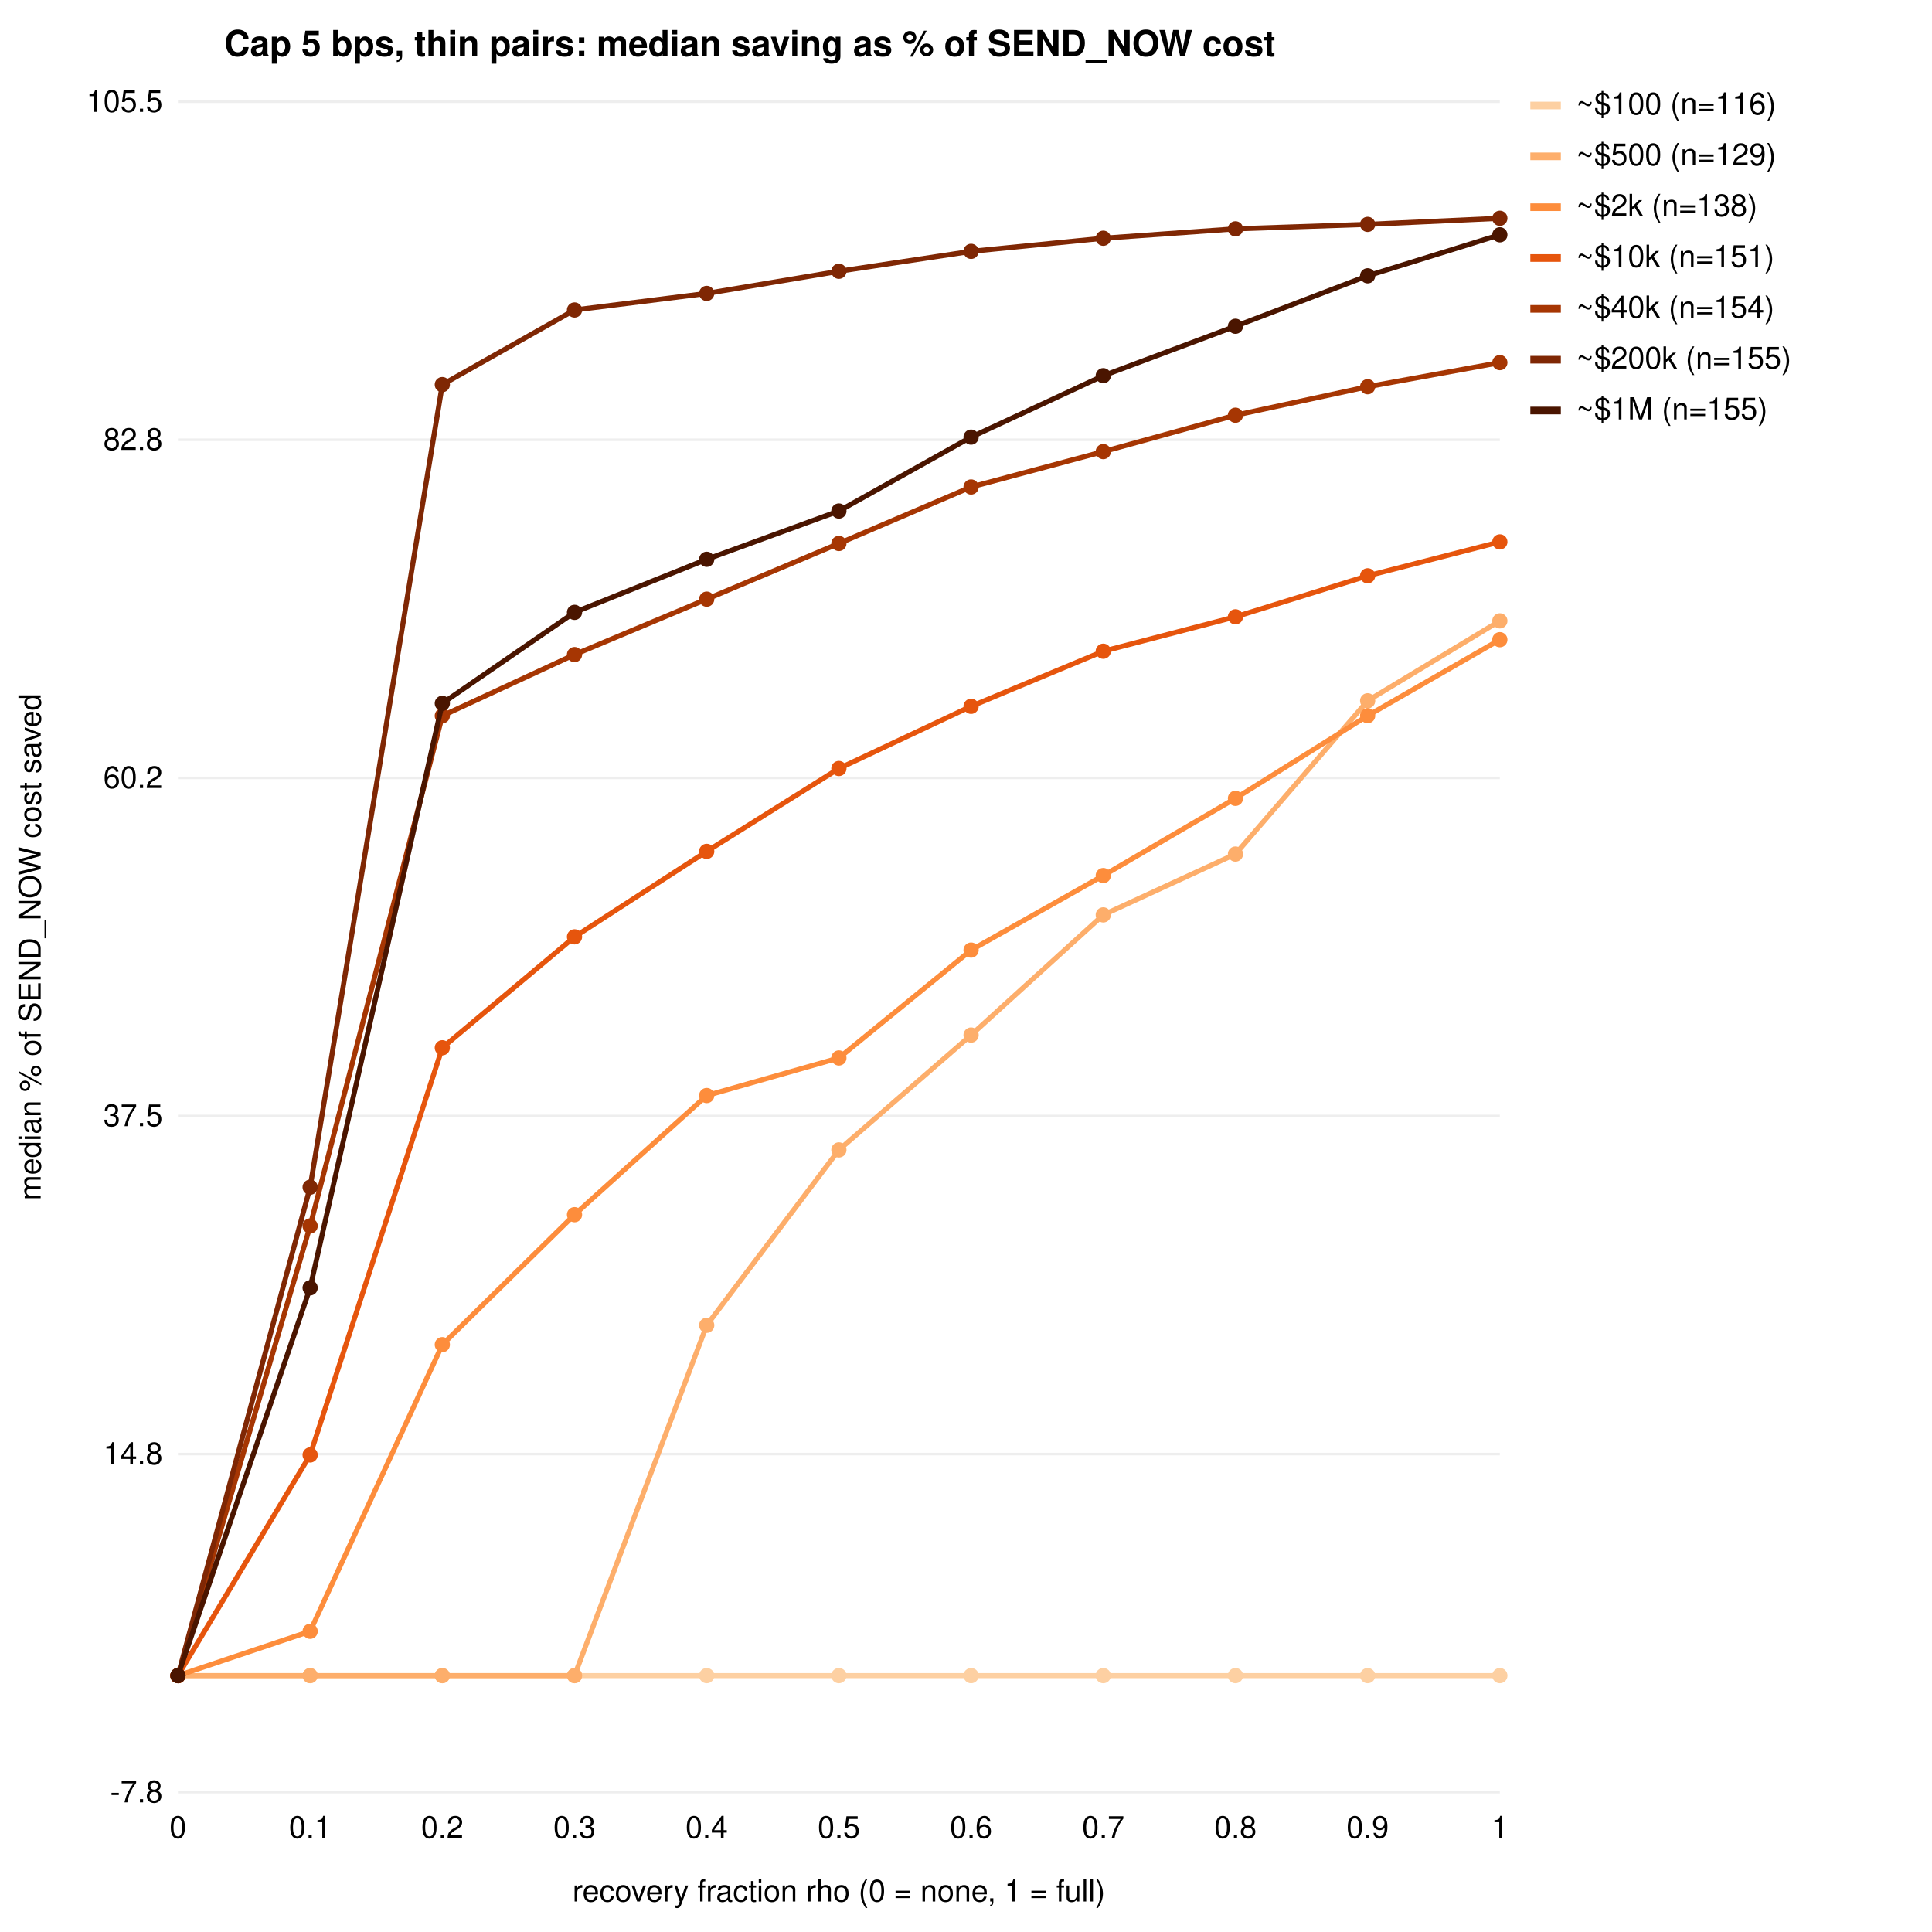
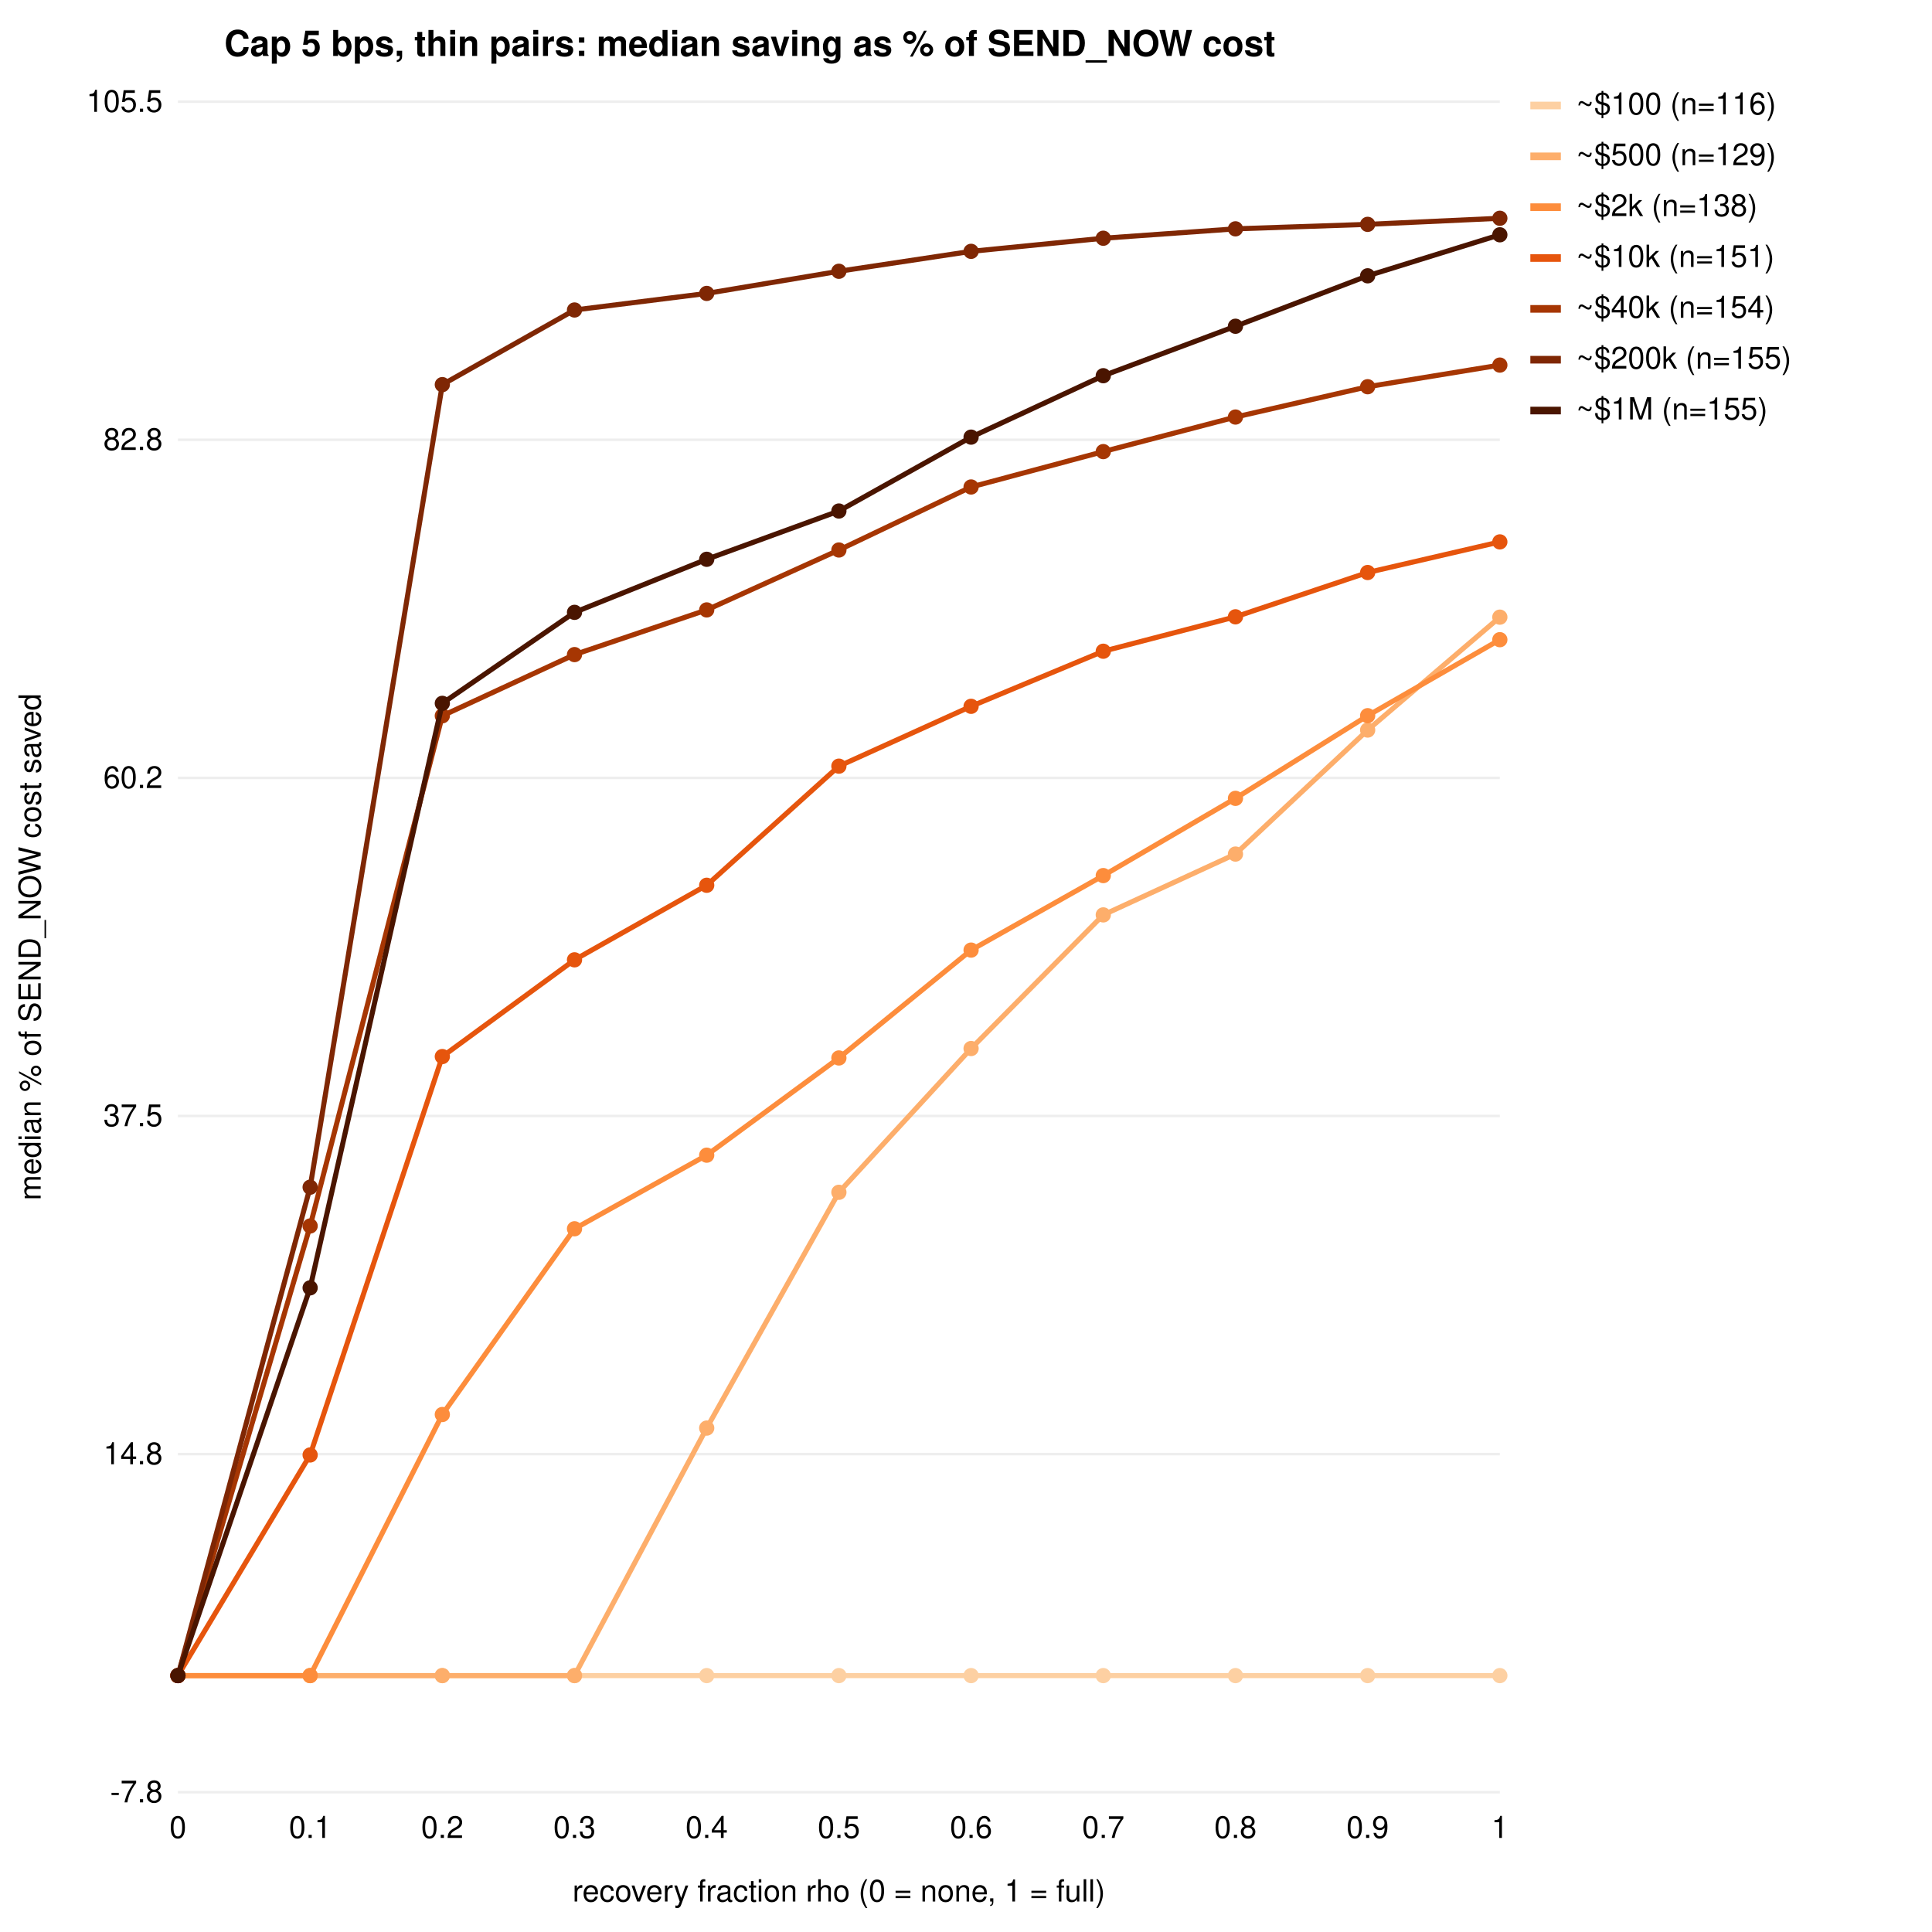
<svg xmlns="http://www.w3.org/2000/svg" width="760" height="760" font-family="Helvetica,Arial,sans-serif" font-size="12">
  <rect width="100%" height="100%" fill="white" />
  <text x="295" y="22" text-anchor="middle" font-size="14" font-weight="bold">Cap 5 bps, thin pairs: median saving as % of SEND_NOW cost</text>
  <line x1="70" x2="590" y1="705" y2="705" stroke="#eee" />
  <text x="64" y="709" text-anchor="end">-7.8</text>
  <line x1="70" x2="590" y1="572" y2="572" stroke="#eee" />
  <text x="64" y="576" text-anchor="end">14.8</text>
  <line x1="70" x2="590" y1="439" y2="439" stroke="#eee" />
  <text x="64" y="443" text-anchor="end">37.5</text>
  <line x1="70" x2="590" y1="306" y2="306" stroke="#eee" />
  <text x="64" y="310" text-anchor="end">60.2</text>
  <line x1="70" x2="590" y1="173" y2="173" stroke="#eee" />
  <text x="64" y="177" text-anchor="end">82.8</text>
  <line x1="70" x2="590" y1="40" y2="40" stroke="#eee" />
  <text x="64" y="44" text-anchor="end">105.5</text>
  <line x1="70" x2="590" y1="659.138" y2="659.138" stroke="#999" />
  <text x="70" y="723" text-anchor="middle">0</text>
  <text x="122" y="723" text-anchor="middle">0.1</text>
  <text x="174" y="723" text-anchor="middle">0.2</text>
  <text x="226" y="723" text-anchor="middle">0.3</text>
  <text x="278" y="723" text-anchor="middle">0.4</text>
  <text x="330" y="723" text-anchor="middle">0.5</text>
  <text x="382" y="723" text-anchor="middle">0.6</text>
  <text x="434" y="723" text-anchor="middle">0.7</text>
  <text x="486" y="723" text-anchor="middle">0.8</text>
  <text x="538" y="723" text-anchor="middle">0.9</text>
  <text x="590" y="723" text-anchor="middle">1</text>
  <text x="330" y="748" text-anchor="middle">recovery fraction rho (0 = none, 1 = full)</text>
  <text transform="translate(16,372.5) rotate(-90)" text-anchor="middle">median % of SEND_NOW cost saved</text>
  <polyline fill="none" stroke="#fdd0a2" stroke-width="2" points="70,659.138 122,659.138 174,659.138 226,659.138 278,659.138 330,659.138 382,659.138 434,659.138 486,659.138 538,659.138 590,659.138" />
  <circle cx="70" cy="659.138" r="3" fill="#fdd0a2" />
  <circle cx="122" cy="659.138" r="3" fill="#fdd0a2" />
  <circle cx="174" cy="659.138" r="3" fill="#fdd0a2" />
  <circle cx="226" cy="659.138" r="3" fill="#fdd0a2" />
  <circle cx="278" cy="659.138" r="3" fill="#fdd0a2" />
  <circle cx="330" cy="659.138" r="3" fill="#fdd0a2" />
  <circle cx="382" cy="659.138" r="3" fill="#fdd0a2" />
  <circle cx="434" cy="659.138" r="3" fill="#fdd0a2" />
  <circle cx="486" cy="659.138" r="3" fill="#fdd0a2" />
  <circle cx="538" cy="659.138" r="3" fill="#fdd0a2" />
  <circle cx="590" cy="659.138" r="3" fill="#fdd0a2" />
  <rect x="602" y="40" width="12" height="3" fill="#fdd0a2" />
  <text x="620" y="45">~$100 (n=116)</text>
-   <polyline fill="none" stroke="#fdae6b" stroke-width="2" points="70,659.138 122,659.138 174,659.138 226,659.138 278,521.331 330,452.348 382,407.164 434,359.897 486,335.969 538,275.672 590,244.232" />
+   <polyline fill="none" stroke="#fdae6b" stroke-width="2" points="70,659.138 122,659.138 174,659.138 226,659.138 278,561.769 330,469.021 382,412.465 434,359.897 486,335.969 538,287.187 590,242.771" />
  <circle cx="70" cy="659.138" r="3" fill="#fdae6b" />
  <circle cx="122" cy="659.138" r="3" fill="#fdae6b" />
  <circle cx="174" cy="659.138" r="3" fill="#fdae6b" />
  <circle cx="226" cy="659.138" r="3" fill="#fdae6b" />
-   <circle cx="278" cy="521.331" r="3" fill="#fdae6b" />
-   <circle cx="330" cy="452.348" r="3" fill="#fdae6b" />
-   <circle cx="382" cy="407.164" r="3" fill="#fdae6b" />
+   <circle cx="278" cy="561.769" r="3" fill="#fdae6b" />
+   <circle cx="330" cy="469.021" r="3" fill="#fdae6b" />
+   <circle cx="382" cy="412.465" r="3" fill="#fdae6b" />
  <circle cx="434" cy="359.897" r="3" fill="#fdae6b" />
  <circle cx="486" cy="335.969" r="3" fill="#fdae6b" />
-   <circle cx="538" cy="275.672" r="3" fill="#fdae6b" />
-   <circle cx="590" cy="244.232" r="3" fill="#fdae6b" />
+   <circle cx="538" cy="287.187" r="3" fill="#fdae6b" />
+   <circle cx="590" cy="242.771" r="3" fill="#fdae6b" />
  <rect x="602" y="60" width="12" height="3" fill="#fdae6b" />
  <text x="620" y="65">~$500 (n=129)</text>
-   <polyline fill="none" stroke="#fd8d3c" stroke-width="2" points="70,659.138 122,641.706 174,528.966 226,477.822 278,430.955 330,416.175 382,373.745 434,344.433 486,314.048 538,281.532 590,251.634" />
+   <polyline fill="none" stroke="#fd8d3c" stroke-width="2" points="70,659.138 122,659.138 174,556.434 226,483.37 278,454.417 330,416.175 382,373.745 434,344.433 486,314.048 538,281.532 590,251.634" />
  <circle cx="70" cy="659.138" r="3" fill="#fd8d3c" />
-   <circle cx="122" cy="641.706" r="3" fill="#fd8d3c" />
-   <circle cx="174" cy="528.966" r="3" fill="#fd8d3c" />
-   <circle cx="226" cy="477.822" r="3" fill="#fd8d3c" />
-   <circle cx="278" cy="430.955" r="3" fill="#fd8d3c" />
+   <circle cx="122" cy="659.138" r="3" fill="#fd8d3c" />
+   <circle cx="174" cy="556.434" r="3" fill="#fd8d3c" />
+   <circle cx="226" cy="483.37" r="3" fill="#fd8d3c" />
+   <circle cx="278" cy="454.417" r="3" fill="#fd8d3c" />
  <circle cx="330" cy="416.175" r="3" fill="#fd8d3c" />
  <circle cx="382" cy="373.745" r="3" fill="#fd8d3c" />
  <circle cx="434" cy="344.433" r="3" fill="#fd8d3c" />
  <circle cx="486" cy="314.048" r="3" fill="#fd8d3c" />
  <circle cx="538" cy="281.532" r="3" fill="#fd8d3c" />
  <circle cx="590" cy="251.634" r="3" fill="#fd8d3c" />
  <rect x="602" y="80" width="12" height="3" fill="#fd8d3c" />
  <text x="620" y="85">~$2k (n=138)</text>
-   <polyline fill="none" stroke="#e6550d" stroke-width="2" points="70,659.138 122,572.347 174,412.169 226,368.53 278,334.914 330,302.31 382,277.845 434,256.177 486,242.635 538,226.505 590,213.167" />
+   <polyline fill="none" stroke="#e6550d" stroke-width="2" points="70,659.138 122,572.347 174,415.622 226,377.573 278,348.242 330,301.387 382,277.845 434,256.177 486,242.635 538,225.214 590,213.167" />
  <circle cx="70" cy="659.138" r="3" fill="#e6550d" />
  <circle cx="122" cy="572.347" r="3" fill="#e6550d" />
-   <circle cx="174" cy="412.169" r="3" fill="#e6550d" />
-   <circle cx="226" cy="368.53" r="3" fill="#e6550d" />
-   <circle cx="278" cy="334.914" r="3" fill="#e6550d" />
-   <circle cx="330" cy="302.31" r="3" fill="#e6550d" />
+   <circle cx="174" cy="415.622" r="3" fill="#e6550d" />
+   <circle cx="226" cy="377.573" r="3" fill="#e6550d" />
+   <circle cx="278" cy="348.242" r="3" fill="#e6550d" />
+   <circle cx="330" cy="301.387" r="3" fill="#e6550d" />
  <circle cx="382" cy="277.845" r="3" fill="#e6550d" />
  <circle cx="434" cy="256.177" r="3" fill="#e6550d" />
  <circle cx="486" cy="242.635" r="3" fill="#e6550d" />
-   <circle cx="538" cy="226.505" r="3" fill="#e6550d" />
+   <circle cx="538" cy="225.214" r="3" fill="#e6550d" />
  <circle cx="590" cy="213.167" r="3" fill="#e6550d" />
  <rect x="602" y="100" width="12" height="3" fill="#e6550d" />
  <text x="620" y="105">~$10k (n=151)</text>
-   <polyline fill="none" stroke="#a63603" stroke-width="2" points="70,659.138 122,482.268 174,281.574 226,257.502 278,235.688 330,213.781 382,191.568 434,177.653 486,163.337 538,152.128 590,142.645" />
+   <polyline fill="none" stroke="#a63603" stroke-width="2" points="70,659.138 122,482.268 174,281.574 226,257.502 278,239.928 330,216.356 382,191.568 434,177.653 486,164.059 538,152.128 590,143.616" />
  <circle cx="70" cy="659.138" r="3" fill="#a63603" />
  <circle cx="122" cy="482.268" r="3" fill="#a63603" />
  <circle cx="174" cy="281.574" r="3" fill="#a63603" />
  <circle cx="226" cy="257.502" r="3" fill="#a63603" />
-   <circle cx="278" cy="235.688" r="3" fill="#a63603" />
-   <circle cx="330" cy="213.781" r="3" fill="#a63603" />
+   <circle cx="278" cy="239.928" r="3" fill="#a63603" />
+   <circle cx="330" cy="216.356" r="3" fill="#a63603" />
  <circle cx="382" cy="191.568" r="3" fill="#a63603" />
  <circle cx="434" cy="177.653" r="3" fill="#a63603" />
-   <circle cx="486" cy="163.337" r="3" fill="#a63603" />
+   <circle cx="486" cy="164.059" r="3" fill="#a63603" />
  <circle cx="538" cy="152.128" r="3" fill="#a63603" />
-   <circle cx="590" cy="142.645" r="3" fill="#a63603" />
+   <circle cx="590" cy="143.616" r="3" fill="#a63603" />
  <rect x="602" y="120" width="12" height="3" fill="#a63603" />
  <text x="620" y="125">~$40k (n=154)</text>
  <polyline fill="none" stroke="#7f2704" stroke-width="2" points="70,659.138 122,467.012 174,151.3 226,121.941 278,115.425 330,106.712 382,98.872 434,93.716 486,90.018 538,88.257 590,85.862" />
  <circle cx="70" cy="659.138" r="3" fill="#7f2704" />
  <circle cx="122" cy="467.012" r="3" fill="#7f2704" />
  <circle cx="174" cy="151.3" r="3" fill="#7f2704" />
  <circle cx="226" cy="121.941" r="3" fill="#7f2704" />
  <circle cx="278" cy="115.425" r="3" fill="#7f2704" />
  <circle cx="330" cy="106.712" r="3" fill="#7f2704" />
  <circle cx="382" cy="98.872" r="3" fill="#7f2704" />
  <circle cx="434" cy="93.716" r="3" fill="#7f2704" />
  <circle cx="486" cy="90.018" r="3" fill="#7f2704" />
  <circle cx="538" cy="88.257" r="3" fill="#7f2704" />
  <circle cx="590" cy="85.862" r="3" fill="#7f2704" />
  <rect x="602" y="140" width="12" height="3" fill="#7f2704" />
  <text x="620" y="145">~$200k (n=155)</text>
  <polyline fill="none" stroke="#4a1500" stroke-width="2" points="70,659.138 122,506.6 174,276.677 226,240.882 278,220.01 330,201.023 382,171.954 434,147.796 486,128.34 538,108.495 590,92.36" />
  <circle cx="70" cy="659.138" r="3" fill="#4a1500" />
  <circle cx="122" cy="506.6" r="3" fill="#4a1500" />
  <circle cx="174" cy="276.677" r="3" fill="#4a1500" />
  <circle cx="226" cy="240.882" r="3" fill="#4a1500" />
  <circle cx="278" cy="220.01" r="3" fill="#4a1500" />
  <circle cx="330" cy="201.023" r="3" fill="#4a1500" />
  <circle cx="382" cy="171.954" r="3" fill="#4a1500" />
  <circle cx="434" cy="147.796" r="3" fill="#4a1500" />
  <circle cx="486" cy="128.34" r="3" fill="#4a1500" />
  <circle cx="538" cy="108.495" r="3" fill="#4a1500" />
  <circle cx="590" cy="92.36" r="3" fill="#4a1500" />
  <rect x="602" y="160" width="12" height="3" fill="#4a1500" />
  <text x="620" y="165">~$1M (n=155)</text>
</svg>
